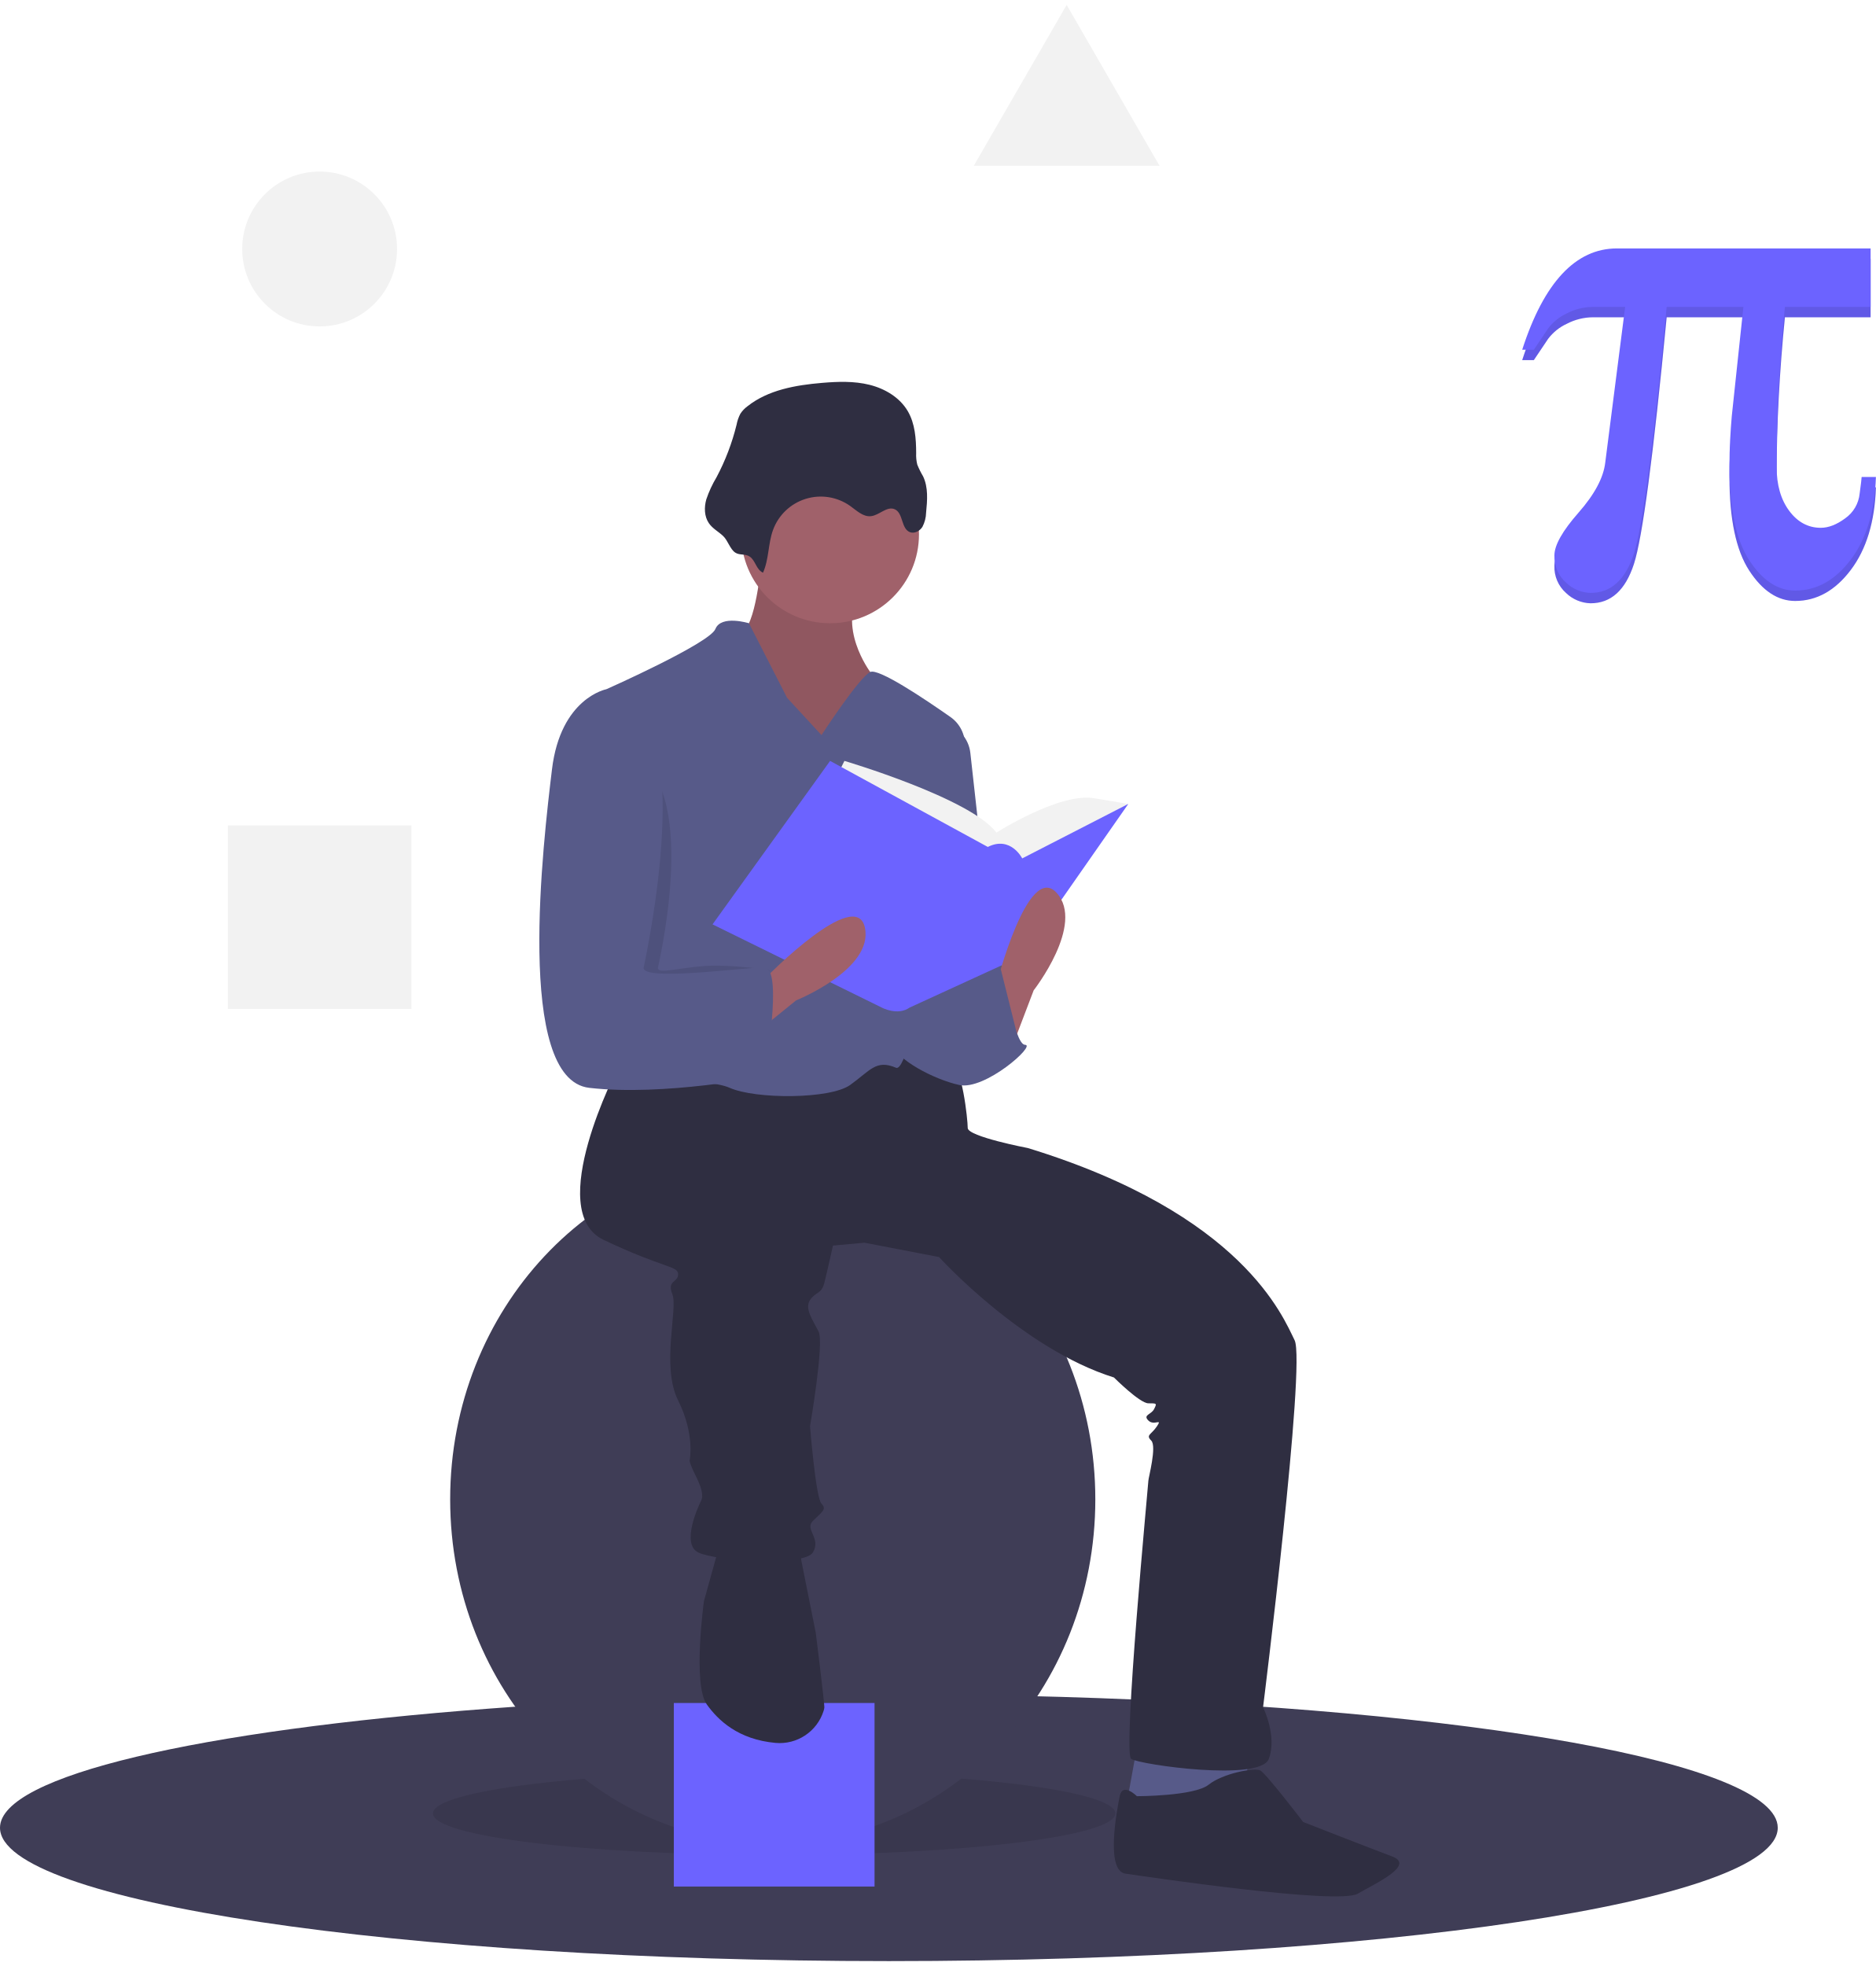
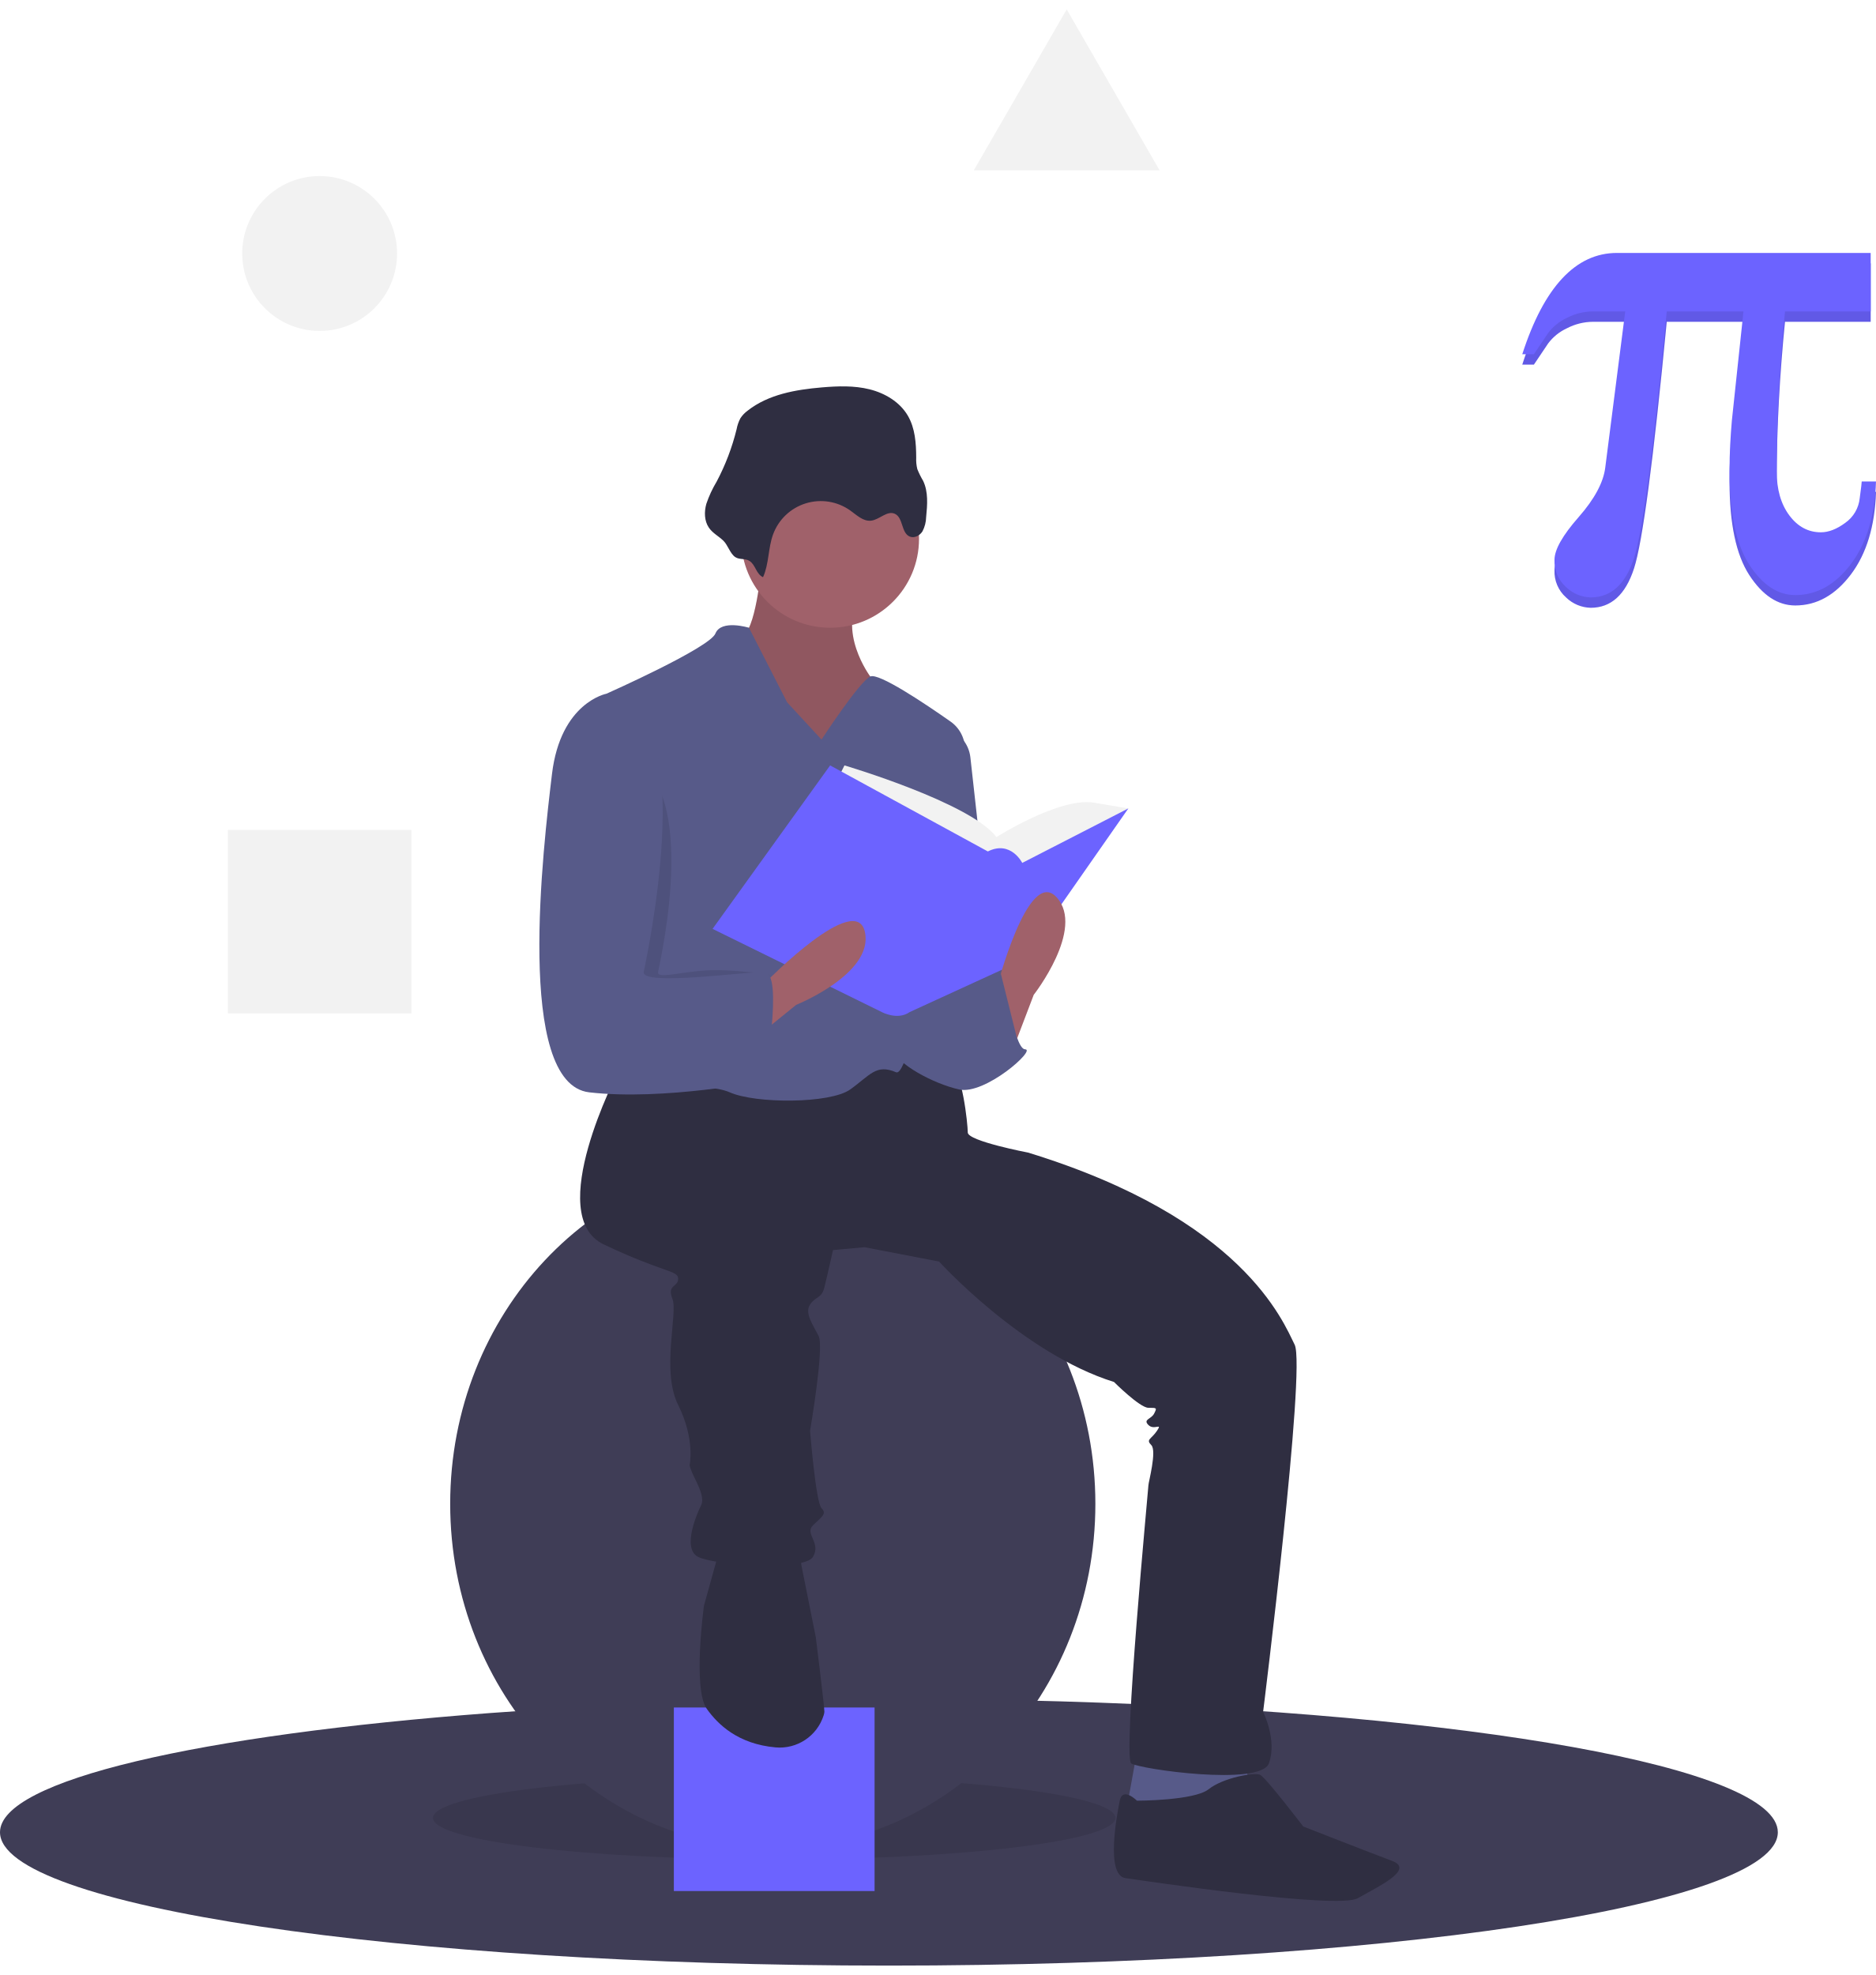
- <svg xmlns="http://www.w3.org/2000/svg" data-name="Layer 1" width="460" height="482" viewBox="0 0 654.237 682.114">
+ <svg xmlns="http://www.w3.org/2000/svg" data-name="Layer 1" width="380" height="400" viewBox="0 0 654.237 682.114">
  <path d="M892.882,744.557c0,25.68-138.79,46.5-310,46.5s-310-20.82-310-46.5c0-18.18,69.57-33.93,170.96-41.57,41.81-3.16,89.05-4.93,139.04-4.93,20.55,0,40.63.3,60.05.87C785.402,703.127,892.882,721.957,892.882,744.557Z" transform="translate(-272.8817 -108.9432)" fill="#3f3d56" />
  <ellipse cx="270" cy="630.614" rx="119" ry="14.5" opacity="0.1" />
  <ellipse cx="269.5" cy="521.114" rx="112.5" ry="120" fill="#3f3d56" />
  <rect x="235" y="592.114" width="70" height="64" fill="#6c63ff" />
  <polygon points="396.5 607.614 392.5 629.614 418.5 633.614 435.5 623.614 434.5 607.614 396.5 607.614" fill="#575a89" />
  <path d="M538.382,303.557s-2,23-7,24,11,41,11,41h24l19-5-9-22s-12-16-3-29S538.382,303.557,538.382,303.557Z" transform="translate(-272.8817 -108.9432)" fill="#a0616a" />
  <path d="M538.382,303.557s-2,23-7,24,11,41,11,41h24l19-5-9-22s-12-16-3-29S538.382,303.557,538.382,303.557Z" transform="translate(-272.8817 -108.9432)" opacity="0.1" />
  <path d="M488.382,479.557s-26,50-5,60,26,9,26,12-4,2-2,7-4,25,2,37,4,21,4,21,0,1,2,5,3,7,2,9-7,15-1,18,37,5,40,0-3-8,0-11,5-4,3-6-4-27-4-27,5-29,3-33-5-8-3-11,4-2,5-6,3-13,3-13l11-1,26,5s29,32,61,42c0,0,9,9,12,9s3,0,2,2-4,2-2,4,5-1,3,2-4,3-2,5-1,13-1,14-9,95-6,97,45,8,48,0-2-18-2-18,15-120,11-128-18-44-93-67c0,0-21-4-21-7s-2-22-6-23-27-2-27-2l-29,9-40-7Z" transform="translate(-272.8817 -108.9432)" fill="#2f2e41" />
  <path d="M523.382,647.557l-5,18s-4,29,1,36c3.927,5.498,10.94,12.231,23.944,13.412a16.071,16.071,0,0,0,16.779-11.118,5.007,5.007,0,0,0,.277-1.294c0-2-3-26-3-26l-5-25-1-7Z" transform="translate(-272.8817 -108.9432)" fill="#2f2e41" />
  <path d="M669.382,733.557s-5-5-6,0-5,26,2,27,74,11,81,7,20-10,12-13-31-12-31-12-13-17-15-18-13,1-18,5S669.382,733.557,669.382,733.557Z" transform="translate(-272.8817 -108.9432)" fill="#2f2e41" />
  <circle cx="289.5" cy="184.614" r="31" fill="#a0616a" />
  <path d="M559.382,363.557l-12-13-13.301-26s-9.699-3-11.699,2-38,21-38,21,9,84,5,92-11,40-5,43,34,0,43,4,35,4,42-1,9-9,16-6c5.959,2.554,19.891-84.761,23.902-110.781a11.844,11.844,0,0,0-4.908-11.51c-8.973-6.294-25.133-17.14-27.994-15.709C572.382,343.557,559.382,363.557,559.382,363.557Z" transform="translate(-272.8817 -108.9432)" fill="#575a89" />
  <path d="M602.382,359.557h0a11.86,11.86,0,0,1,8.911,10.196l8.089,72.804s-20,43-30,14S602.382,359.557,602.382,359.557Z" transform="translate(-272.8817 -108.9432)" fill="#575a89" />
  <path d="M600.382,449.557l22-6s4,28,8,28-14,16-23,14-22-9-23-14,9-26,9-26Z" transform="translate(-272.8817 -108.9432)" fill="#575a89" />
  <path d="M538.98,306.93c2.108-4.648,1.742-10.07,3.485-14.867a17.727,17.727,0,0,1,26.953-8.381c2.242,1.598,4.489,3.844,7.226,3.539,2.947-.329,5.575-3.616,8.284-2.411,3.003,1.335,2.192,6.717,5.234,7.96,1.601.654,3.494-.353,4.417-1.816a11.225,11.225,0,0,0,1.286-4.976c.42-4.265.799-8.779-1.051-12.645a30.289,30.289,0,0,1-2.028-4.09,13.994,13.994,0,0,1-.386-4.034c-.017-5.013-.383-10.242-2.906-14.574-2.8-4.807-7.974-7.881-13.373-9.222s-11.055-1.136-16.598-.666c-9.163.776-18.719,2.439-25.939,8.135a10.147,10.147,0,0,0-2.493,2.62,13.525,13.525,0,0,0-1.328,3.841,79.45,79.45,0,0,1-6.968,18.277,39.656,39.656,0,0,0-3.595,7.765c-.766,2.754-.714,5.893.889,8.261,1.305,1.927,3.391,2.955,5.029,4.53,1.624,1.561,2.384,4.564,4.183,5.747,1.57,1.032,3.451.304,5.053,1.398C536.41,302.725,536.558,305.804,538.98,306.93Z" transform="translate(-272.8817 -108.9432)" fill="#2f2e41" />
  <path d="M564.382,378.557l3-6s44,13,53,25c0,0,22-14,34-12l12,2-37,33-47-4Z" transform="translate(-272.8817 -108.9432)" fill="#f2f2f2" />
  <path d="M562.382,372.557l-41,57,59,29s5.516,3,9.758,0l39.242-18,37-53-37,19s-4-8-12-4Z" transform="translate(-272.8817 -108.9432)" fill="#6c63ff" />
  <path d="M625.382,473.557l8-21s18-23,8-34-21,32-21,32Z" transform="translate(-272.8817 -108.9432)" fill="#a0616a" />
  <path d="M533.079,470.206l17.456-14.152s27.11-10.865,23.979-25.397-34.221,17.145-34.221,17.145Z" transform="translate(-272.8817 -108.9432)" fill="#a0616a" />
  <path d="M489.882,369.057h-1s-15.5-18.5-18.5,6.5-13,108,13,111,44.5-12.5,44.5-12.5,19-29,12-29c-3.387,0-12.598-1.521-21-1-8.963.556-17.016,3.081-16.5.5C503.382,439.557,517.882,376.057,489.882,369.057Z" transform="translate(-272.8817 -108.9432)" opacity="0.1" />
  <path d="M488.382,349.557l-4-2s-16,3-19,28-13,108,13,111,61-4,61-4,7-38,0-38-43,5-42,0S516.382,356.557,488.382,349.557Z" transform="translate(-272.8817 -108.9432)" fill="#575a89" />
  <polygon points="338 353.114 349.027 336.213 356 364.114 338 372.114 338 353.114" fill="#575a89" />
  <circle cx="111.473" cy="85.114" r="27" fill="#f2f2f2" />
  <rect x="79.473" y="286.114" width="64" height="64" fill="#f2f2f2" />
  <polygon points="372 0 388.199 28.057 404.397 56.114 372 56.114 339.603 56.114 355.801 28.057 372 0" fill="#f2f2f2" />
  <path d="M927.118,277.172q-.581,17.955-8.745,28.784-8.166,10.829-19.401,10.83-9.152,0-16.042-10.599-6.893-10.598-6.892-32.606,0-4.865.232-9.266.231-4.401.579-8.34l4.054-38.108H854.145Q847.196,290.145,842.736,303.871q-4.46,13.726-15.116,13.726a12.78,12.78,0,0,1-8.572-3.591,12.064,12.064,0,0,1-4.054-9.498q0-5.326,8.398-14.884,8.397-9.556,9.324-17.432l6.95-54.324H828.431a19.911,19.911,0,0,0-9.093,2.259,17.156,17.156,0,0,0-6.545,5.27l-4.981,7.413H803.759q5.674-17.605,13.958-26.467,8.28-8.861,19.054-8.861H925.265v20.386H895.381q-1.39,13.9-2.143,27.799-.755,13.9-.753,27.915,0,9.499,4.402,15.405,4.401,5.907,11.004,5.907,4.053,0,8.513-3.301a11.97,11.97,0,0,0,5.039-8.629q.348-2.547.521-3.996.174-1.447.174-1.795Z" transform="translate(-272.8817 -108.9432)" fill="#6c63ff" />
  <path d="M927.118,277.172q-.581,17.955-8.745,28.784-8.166,10.829-19.401,10.83-9.152,0-16.042-10.599-6.893-10.598-6.892-32.606,0-4.865.232-9.266.231-4.401.579-8.34l4.054-38.108H854.145Q847.196,290.145,842.736,303.871q-4.46,13.726-15.116,13.726a12.78,12.78,0,0,1-8.572-3.591,12.064,12.064,0,0,1-4.054-9.498q0-5.326,8.398-14.884,8.397-9.556,9.324-17.432l6.95-54.324H828.431a19.911,19.911,0,0,0-9.093,2.259,17.156,17.156,0,0,0-6.545,5.27l-4.981,7.413H803.759q5.674-17.605,13.958-26.467,8.28-8.861,19.054-8.861H925.265v20.386H895.381q-1.39,13.9-2.143,27.799-.755,13.9-.753,27.915,0,9.499,4.402,15.405,4.401,5.907,11.004,5.907,4.053,0,8.513-3.301a11.97,11.97,0,0,0,5.039-8.629q.348-2.547.521-3.996.174-1.447.174-1.795Z" transform="translate(-272.8817 -108.9432)" opacity="0.1" />
  <path d="M927.118,273.553q-.581,17.955-8.745,28.784-8.166,10.829-19.401,10.83-9.152,0-16.042-10.599-6.893-10.598-6.892-32.606,0-4.865.232-9.266.231-4.401.579-8.34l4.054-38.108H854.145Q847.196,286.526,842.736,300.252q-4.46,13.726-15.116,13.726a12.78,12.78,0,0,1-8.572-3.591,12.064,12.064,0,0,1-4.054-9.498q0-5.326,8.398-14.884,8.397-9.556,9.324-17.432l6.95-54.324H828.431a19.911,19.911,0,0,0-9.093,2.259,17.156,17.156,0,0,0-6.545,5.27l-4.981,7.413H803.759q5.674-17.605,13.958-26.467,8.28-8.861,19.054-8.861H925.265v20.386H895.381q-1.39,13.9-2.143,27.799-.755,13.9-.753,27.915,0,9.499,4.402,15.405,4.401,5.907,11.004,5.907,4.053,0,8.513-3.301a11.97,11.97,0,0,0,5.039-8.629q.348-2.547.521-3.996.174-1.447.174-1.795Z" transform="translate(-272.8817 -108.9432)" fill="#6c63ff" />
</svg>
